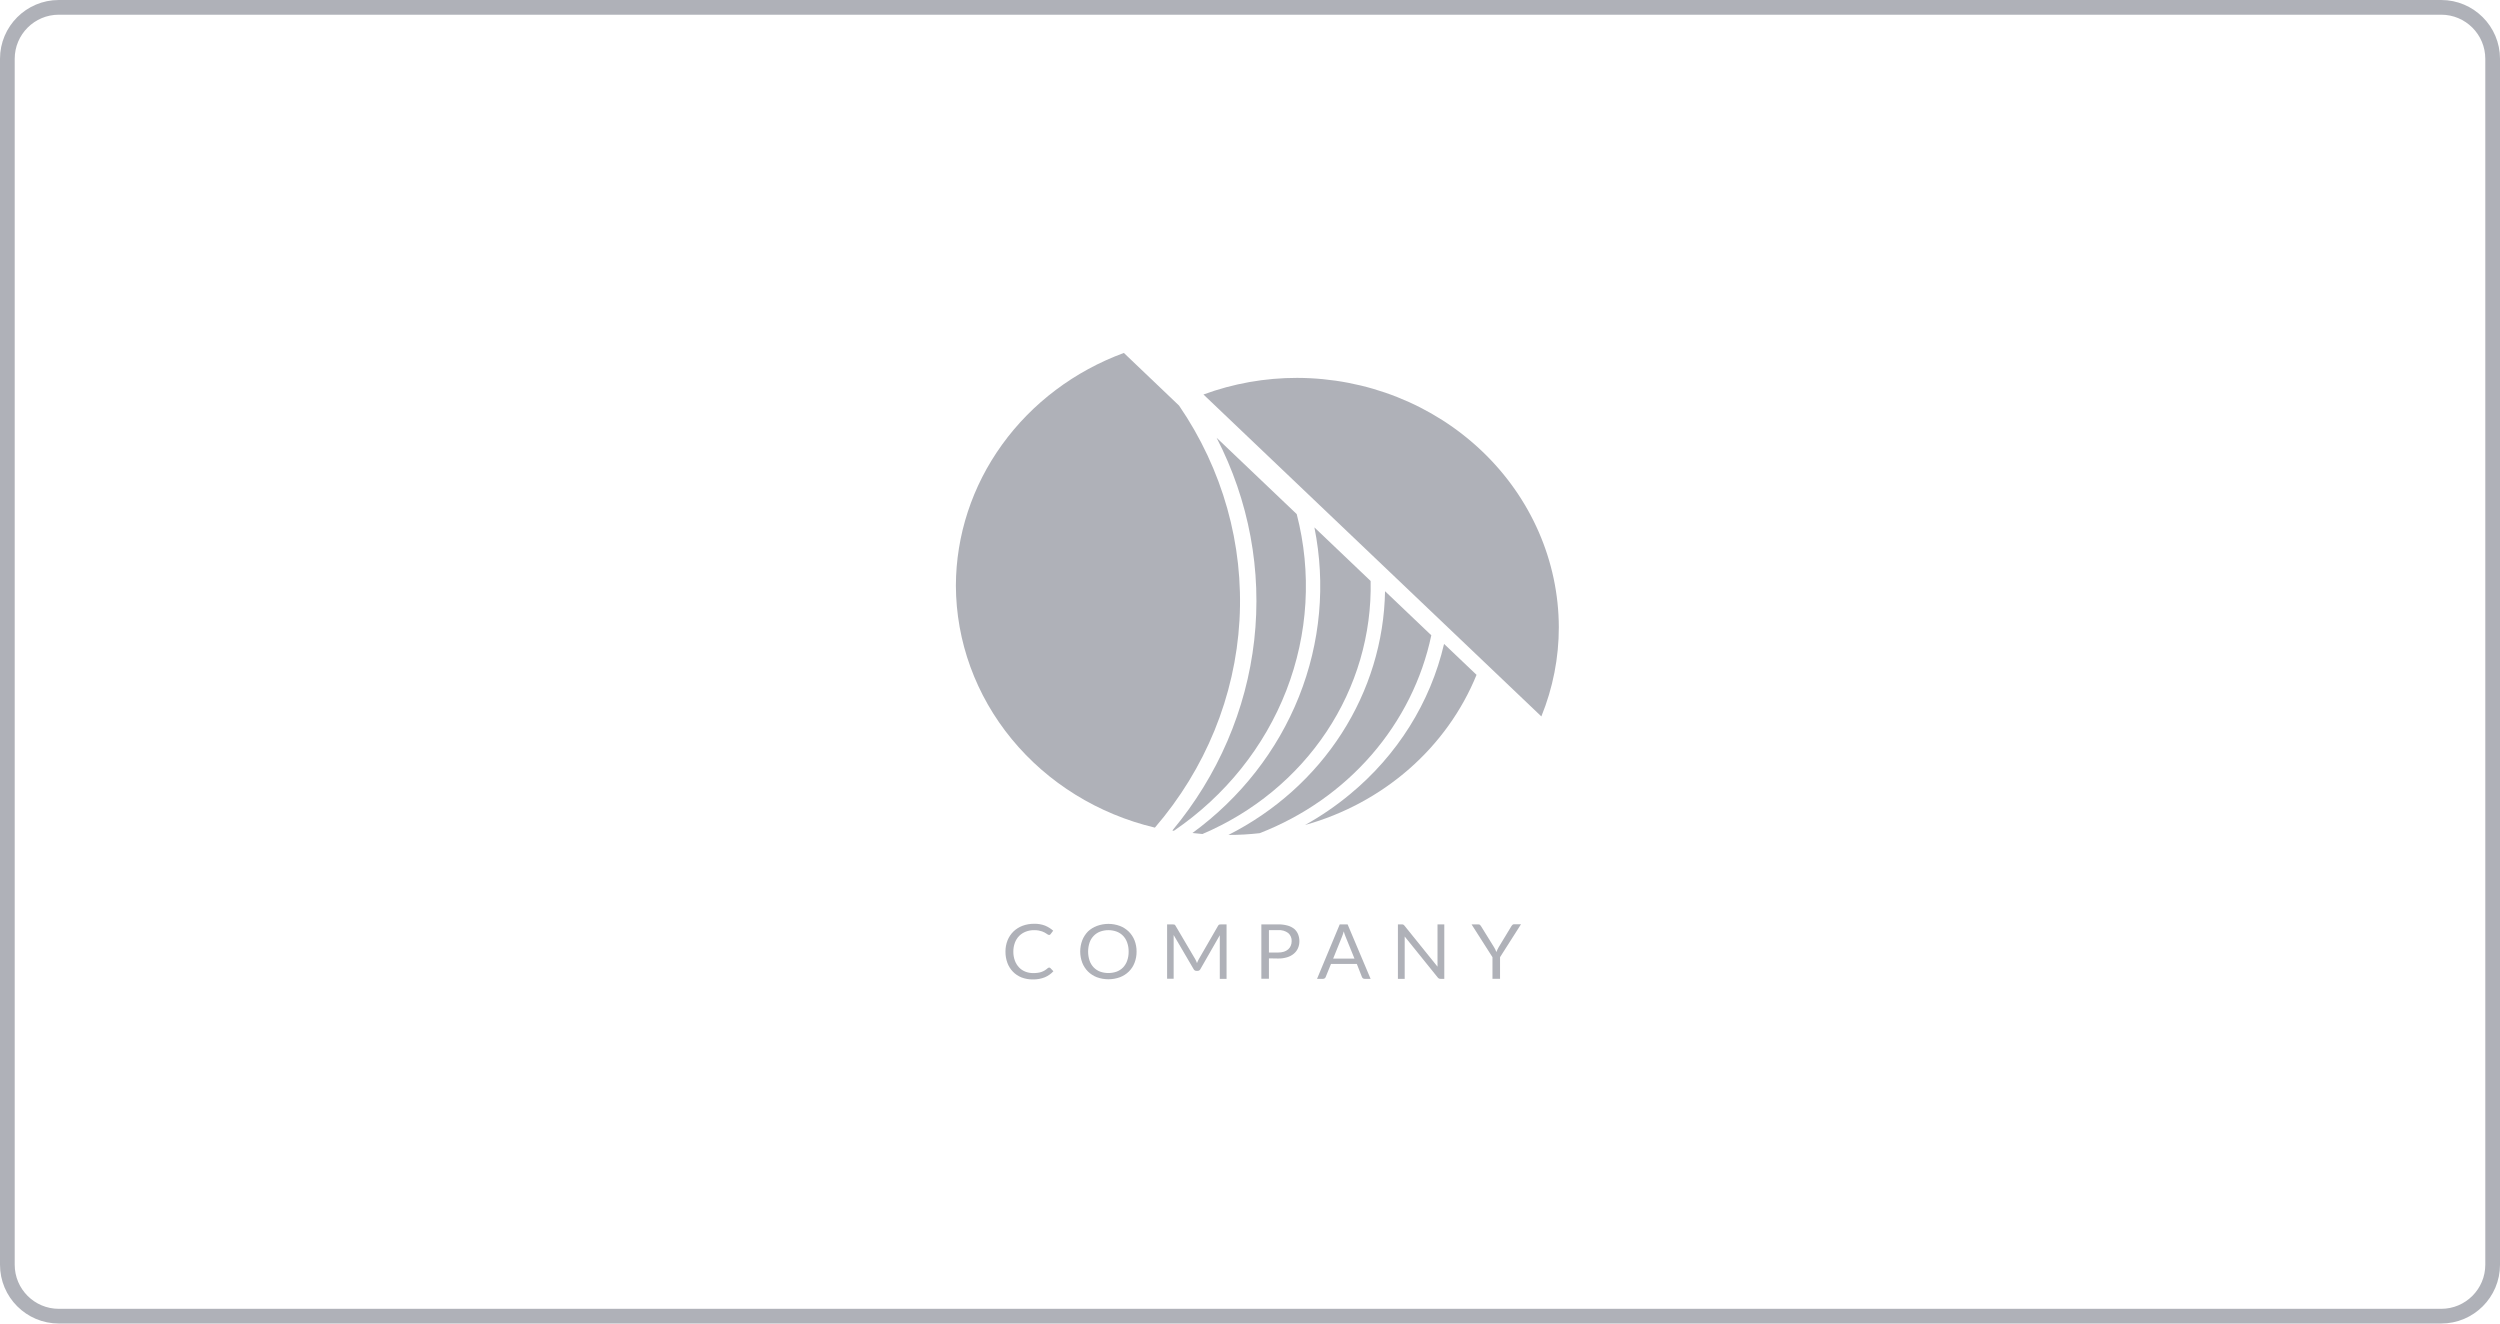
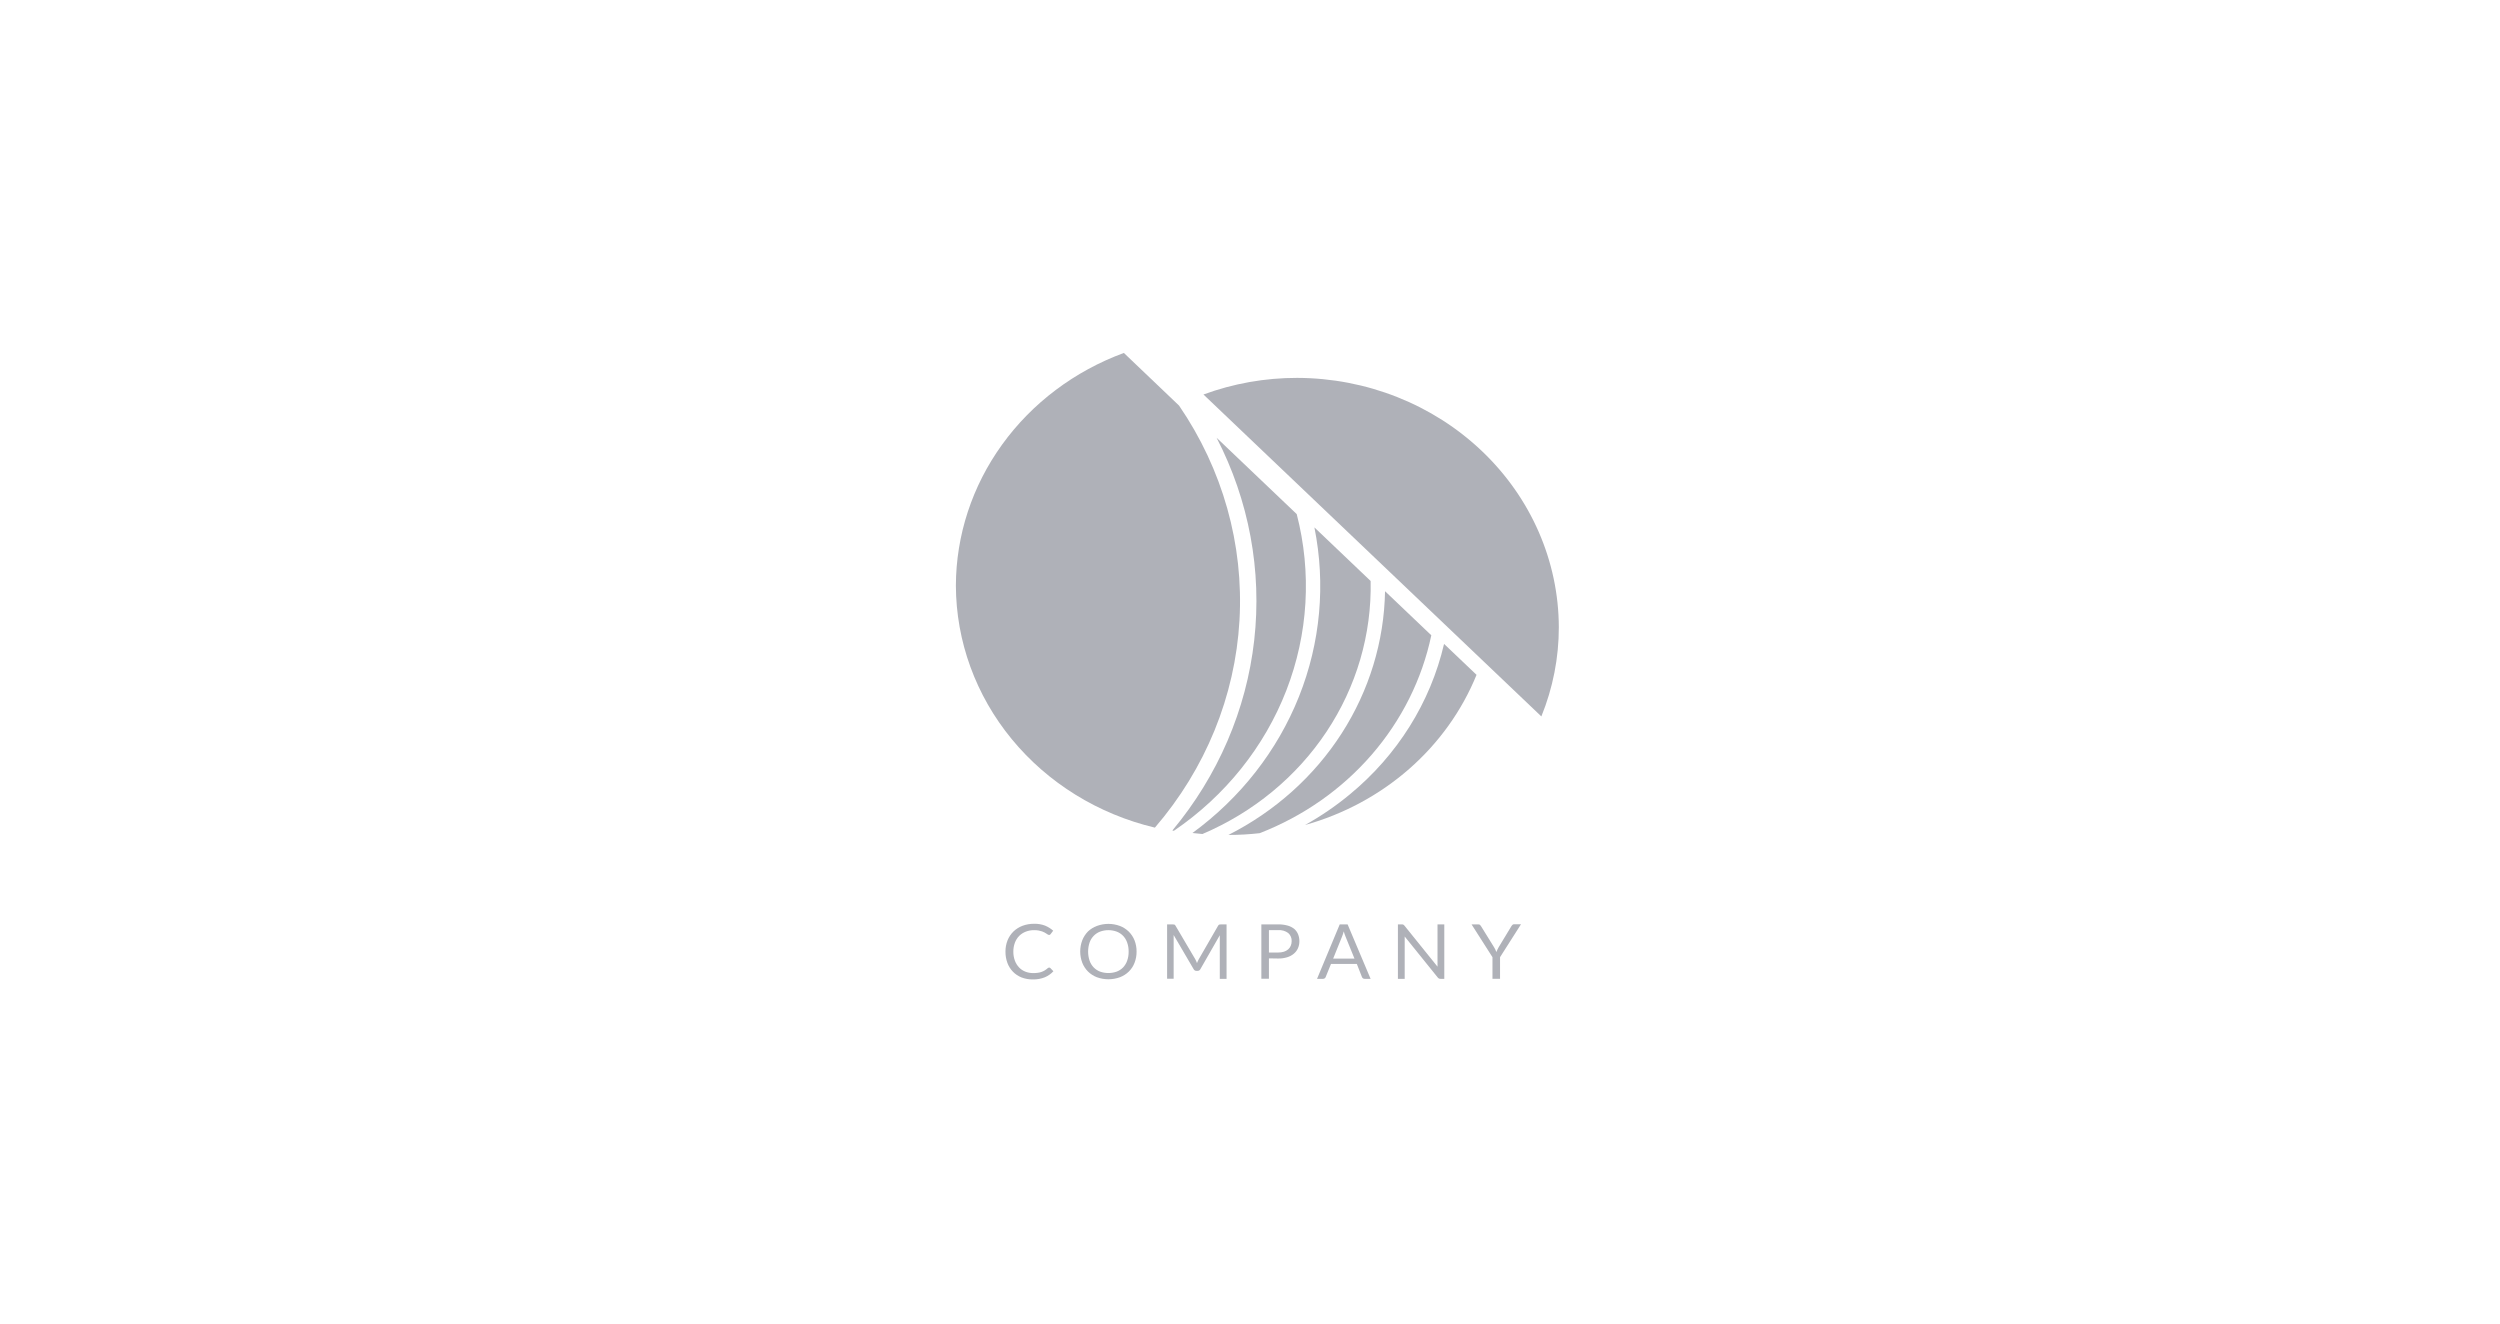
<svg xmlns="http://www.w3.org/2000/svg" width="170" height="90" viewBox="0 0 170 90" fill="none">
-   <rect x="0.5" y="0.5" width="169" height="89" rx="3.5" stroke="#AFB1B8" />
  <path d="M71.346 65.795C71.361 65.795 71.376 65.798 71.389 65.804C71.403 65.81 71.415 65.818 71.425 65.829L71.631 66.045C71.471 66.219 71.274 66.359 71.052 66.454C70.793 66.558 70.513 66.608 70.232 66.601C69.968 66.606 69.705 66.559 69.46 66.464C69.24 66.376 69.041 66.244 68.879 66.076C68.713 65.903 68.585 65.7 68.503 65.478C68.413 65.232 68.369 64.972 68.372 64.711C68.369 64.449 68.417 64.188 68.514 63.942C68.604 63.719 68.739 63.516 68.912 63.344C69.088 63.175 69.298 63.042 69.53 62.954C69.783 62.86 70.053 62.814 70.325 62.817C70.577 62.811 70.828 62.853 71.063 62.942C71.266 63.026 71.454 63.143 71.616 63.287L71.443 63.518C71.431 63.534 71.417 63.548 71.4 63.559C71.379 63.573 71.355 63.579 71.33 63.577C71.303 63.575 71.278 63.566 71.256 63.552L71.163 63.491L71.034 63.412C70.979 63.383 70.921 63.358 70.862 63.336C70.786 63.31 70.708 63.29 70.628 63.275C70.527 63.257 70.425 63.249 70.322 63.251C70.126 63.248 69.932 63.283 69.751 63.353C69.582 63.419 69.429 63.517 69.303 63.643C69.175 63.776 69.076 63.933 69.013 64.103C68.94 64.299 68.905 64.504 68.907 64.711C68.904 64.921 68.94 65.13 69.013 65.329C69.076 65.498 69.172 65.654 69.298 65.787C69.416 65.912 69.562 66.009 69.725 66.072C69.893 66.138 70.073 66.171 70.255 66.17C70.36 66.171 70.465 66.165 70.569 66.15C70.739 66.13 70.901 66.074 71.045 65.986C71.117 65.941 71.185 65.89 71.248 65.834C71.274 65.81 71.309 65.796 71.346 65.795Z" fill="#AFB1B8" />
  <path d="M77.287 64.711C77.29 64.971 77.243 65.229 77.148 65.473C77.064 65.694 76.932 65.896 76.761 66.065C76.589 66.234 76.382 66.366 76.153 66.453C75.649 66.636 75.093 66.636 74.589 66.453C74.361 66.365 74.155 66.232 73.984 66.064C73.813 65.892 73.68 65.688 73.594 65.466C73.408 64.972 73.408 64.433 73.594 63.939C73.681 63.716 73.814 63.512 73.984 63.338C74.157 63.175 74.363 63.048 74.589 62.964C75.092 62.777 75.65 62.777 76.153 62.964C76.381 63.052 76.588 63.185 76.76 63.353C76.929 63.523 77.061 63.724 77.148 63.944C77.243 64.189 77.291 64.449 77.287 64.711ZM76.747 64.711C76.751 64.503 76.718 64.296 76.649 64.098C76.592 63.929 76.498 63.773 76.374 63.64C76.253 63.514 76.105 63.415 75.939 63.351C75.573 63.217 75.168 63.217 74.802 63.351C74.637 63.415 74.488 63.514 74.368 63.64C74.242 63.772 74.147 63.928 74.09 64.098C73.959 64.497 73.959 64.925 74.09 65.323C74.148 65.493 74.243 65.649 74.368 65.782C74.489 65.907 74.637 66.005 74.802 66.069C75.169 66.199 75.573 66.199 75.939 66.069C76.105 66.005 76.253 65.907 76.374 65.782C76.497 65.648 76.591 65.493 76.649 65.323C76.718 65.126 76.751 64.919 76.747 64.711Z" fill="#AFB1B8" />
  <path d="M81.341 65.353L81.395 65.49C81.415 65.441 81.433 65.397 81.454 65.353C81.474 65.307 81.496 65.262 81.521 65.218L82.835 62.942C82.861 62.903 82.884 62.878 82.91 62.871C82.945 62.861 82.981 62.857 83.018 62.859H83.406V66.561H82.946V63.839C82.946 63.804 82.946 63.765 82.946 63.724C82.943 63.681 82.943 63.639 82.946 63.596L81.624 65.905C81.607 65.939 81.58 65.968 81.546 65.989C81.513 66.009 81.473 66.02 81.433 66.02H81.359C81.319 66.02 81.279 66.01 81.246 65.989C81.212 65.969 81.185 65.939 81.168 65.905L79.808 63.581C79.808 63.626 79.808 63.67 79.808 63.714C79.808 63.758 79.808 63.797 79.808 63.831V66.554H79.363V62.859H79.751C79.788 62.857 79.824 62.861 79.859 62.871C79.891 62.886 79.916 62.911 79.931 62.942L81.274 65.221C81.3 65.263 81.323 65.307 81.341 65.353Z" fill="#AFB1B8" />
  <path d="M86.287 65.169V66.556H85.772V62.858H86.92C87.136 62.855 87.352 62.882 87.56 62.939C87.727 62.984 87.881 63.063 88.013 63.17C88.127 63.27 88.215 63.394 88.27 63.532C88.331 63.683 88.36 63.844 88.358 64.005C88.36 64.168 88.327 64.328 88.262 64.478C88.201 64.62 88.105 64.747 87.984 64.848C87.853 64.96 87.697 65.043 87.529 65.093C87.329 65.154 87.12 65.183 86.909 65.179L86.287 65.169ZM86.287 64.772H86.909C87.045 64.774 87.179 64.755 87.308 64.716C87.414 64.682 87.512 64.628 87.596 64.557C87.673 64.489 87.733 64.405 87.771 64.312C87.813 64.213 87.834 64.107 87.833 64C87.839 63.898 87.821 63.795 87.781 63.699C87.741 63.603 87.68 63.517 87.601 63.447C87.405 63.3 87.158 63.23 86.909 63.248H86.287V64.772Z" fill="#AFB1B8" />
  <path d="M93.201 66.561H92.794C92.754 66.563 92.713 66.55 92.681 66.527C92.652 66.504 92.629 66.474 92.614 66.441L92.264 65.547H90.508L90.145 66.441C90.132 66.474 90.109 66.502 90.081 66.524C90.048 66.549 90.007 66.562 89.965 66.561H89.559L91.102 62.858H91.637L93.201 66.561ZM90.654 65.186H92.105L91.493 63.679C91.446 63.566 91.407 63.45 91.377 63.331L91.318 63.525C91.3 63.584 91.279 63.638 91.261 63.682L90.654 65.186Z" fill="#AFB1B8" />
  <path d="M95.423 62.875C95.454 62.892 95.481 62.914 95.501 62.942L97.751 65.733C97.751 65.689 97.751 65.645 97.751 65.603C97.751 65.561 97.751 65.52 97.751 65.48V62.858H98.212V66.561H97.954C97.918 66.562 97.882 66.555 97.849 66.539C97.817 66.522 97.789 66.498 97.767 66.471L95.519 63.682C95.521 63.724 95.521 63.767 95.519 63.809C95.519 63.851 95.519 63.888 95.519 63.922V66.561H95.058V62.858H95.331C95.363 62.857 95.394 62.863 95.423 62.875Z" fill="#AFB1B8" />
  <path d="M102.003 65.088V66.559H101.488V65.088L100.066 62.858H100.526C100.566 62.856 100.605 62.867 100.637 62.89C100.665 62.914 100.688 62.942 100.706 62.974L101.596 64.412C101.632 64.473 101.663 64.53 101.689 64.584C101.715 64.638 101.735 64.689 101.753 64.74L101.82 64.581C101.845 64.523 101.874 64.466 101.908 64.412L102.785 62.964C102.803 62.935 102.826 62.908 102.852 62.885C102.882 62.86 102.922 62.847 102.962 62.849H103.428L102.003 65.088Z" fill="#AFB1B8" />
  <path d="M81.086 56.644C81.31 56.671 81.536 56.693 81.765 56.713C85.236 55.234 88.172 52.813 90.206 49.753C92.24 46.692 93.283 43.129 93.203 39.507L89.379 35.863C90.156 39.719 89.793 43.705 88.328 47.375C86.863 51.045 84.356 54.255 81.086 56.644Z" fill="#AFB1B8" />
  <path d="M79.72 56.475L79.823 56.494C83.317 54.113 85.981 50.788 87.471 46.949C88.96 43.11 89.206 38.933 88.177 34.959L82.73 29.769C84.933 34.035 85.82 38.81 85.287 43.537C84.755 48.265 82.824 52.751 79.72 56.475Z" fill="#AFB1B8" />
  <path d="M98.196 43.786C97.27 47.765 95.022 51.354 91.786 54.02C90.841 54.802 89.821 55.5 88.741 56.102C91.376 55.365 93.798 54.06 95.821 52.289C97.843 50.518 99.412 48.328 100.405 45.889L98.196 43.786Z" fill="#AFB1B8" />
  <path d="M97.329 43.2L94.183 40.203C94.123 43.62 93.104 46.959 91.231 49.874C89.358 52.788 86.699 55.172 83.532 56.776H83.548C84.253 56.776 84.959 56.736 85.659 56.656C88.619 55.505 91.234 53.674 93.27 51.326C95.306 48.978 96.701 46.187 97.329 43.2Z" fill="#AFB1B8" />
  <path d="M80.176 27.58L76.423 24C73.068 25.235 70.183 27.406 68.145 30.23C66.106 33.053 65.01 36.397 65 39.823V39.823C65.013 43.61 66.35 47.284 68.801 50.264C71.252 53.245 74.676 55.361 78.532 56.279C81.974 52.284 83.989 47.347 84.285 42.186C84.58 37.025 83.141 31.909 80.176 27.58Z" fill="#AFB1B8" />
  <path d="M106 42.649C105.987 38.157 104.108 33.852 100.773 30.676C97.439 27.499 92.921 25.709 88.206 25.696C86.027 25.694 83.867 26.077 81.835 26.826L104.812 48.717C105.599 46.782 106.002 44.724 106 42.649Z" fill="#AFB1B8" />
</svg>
